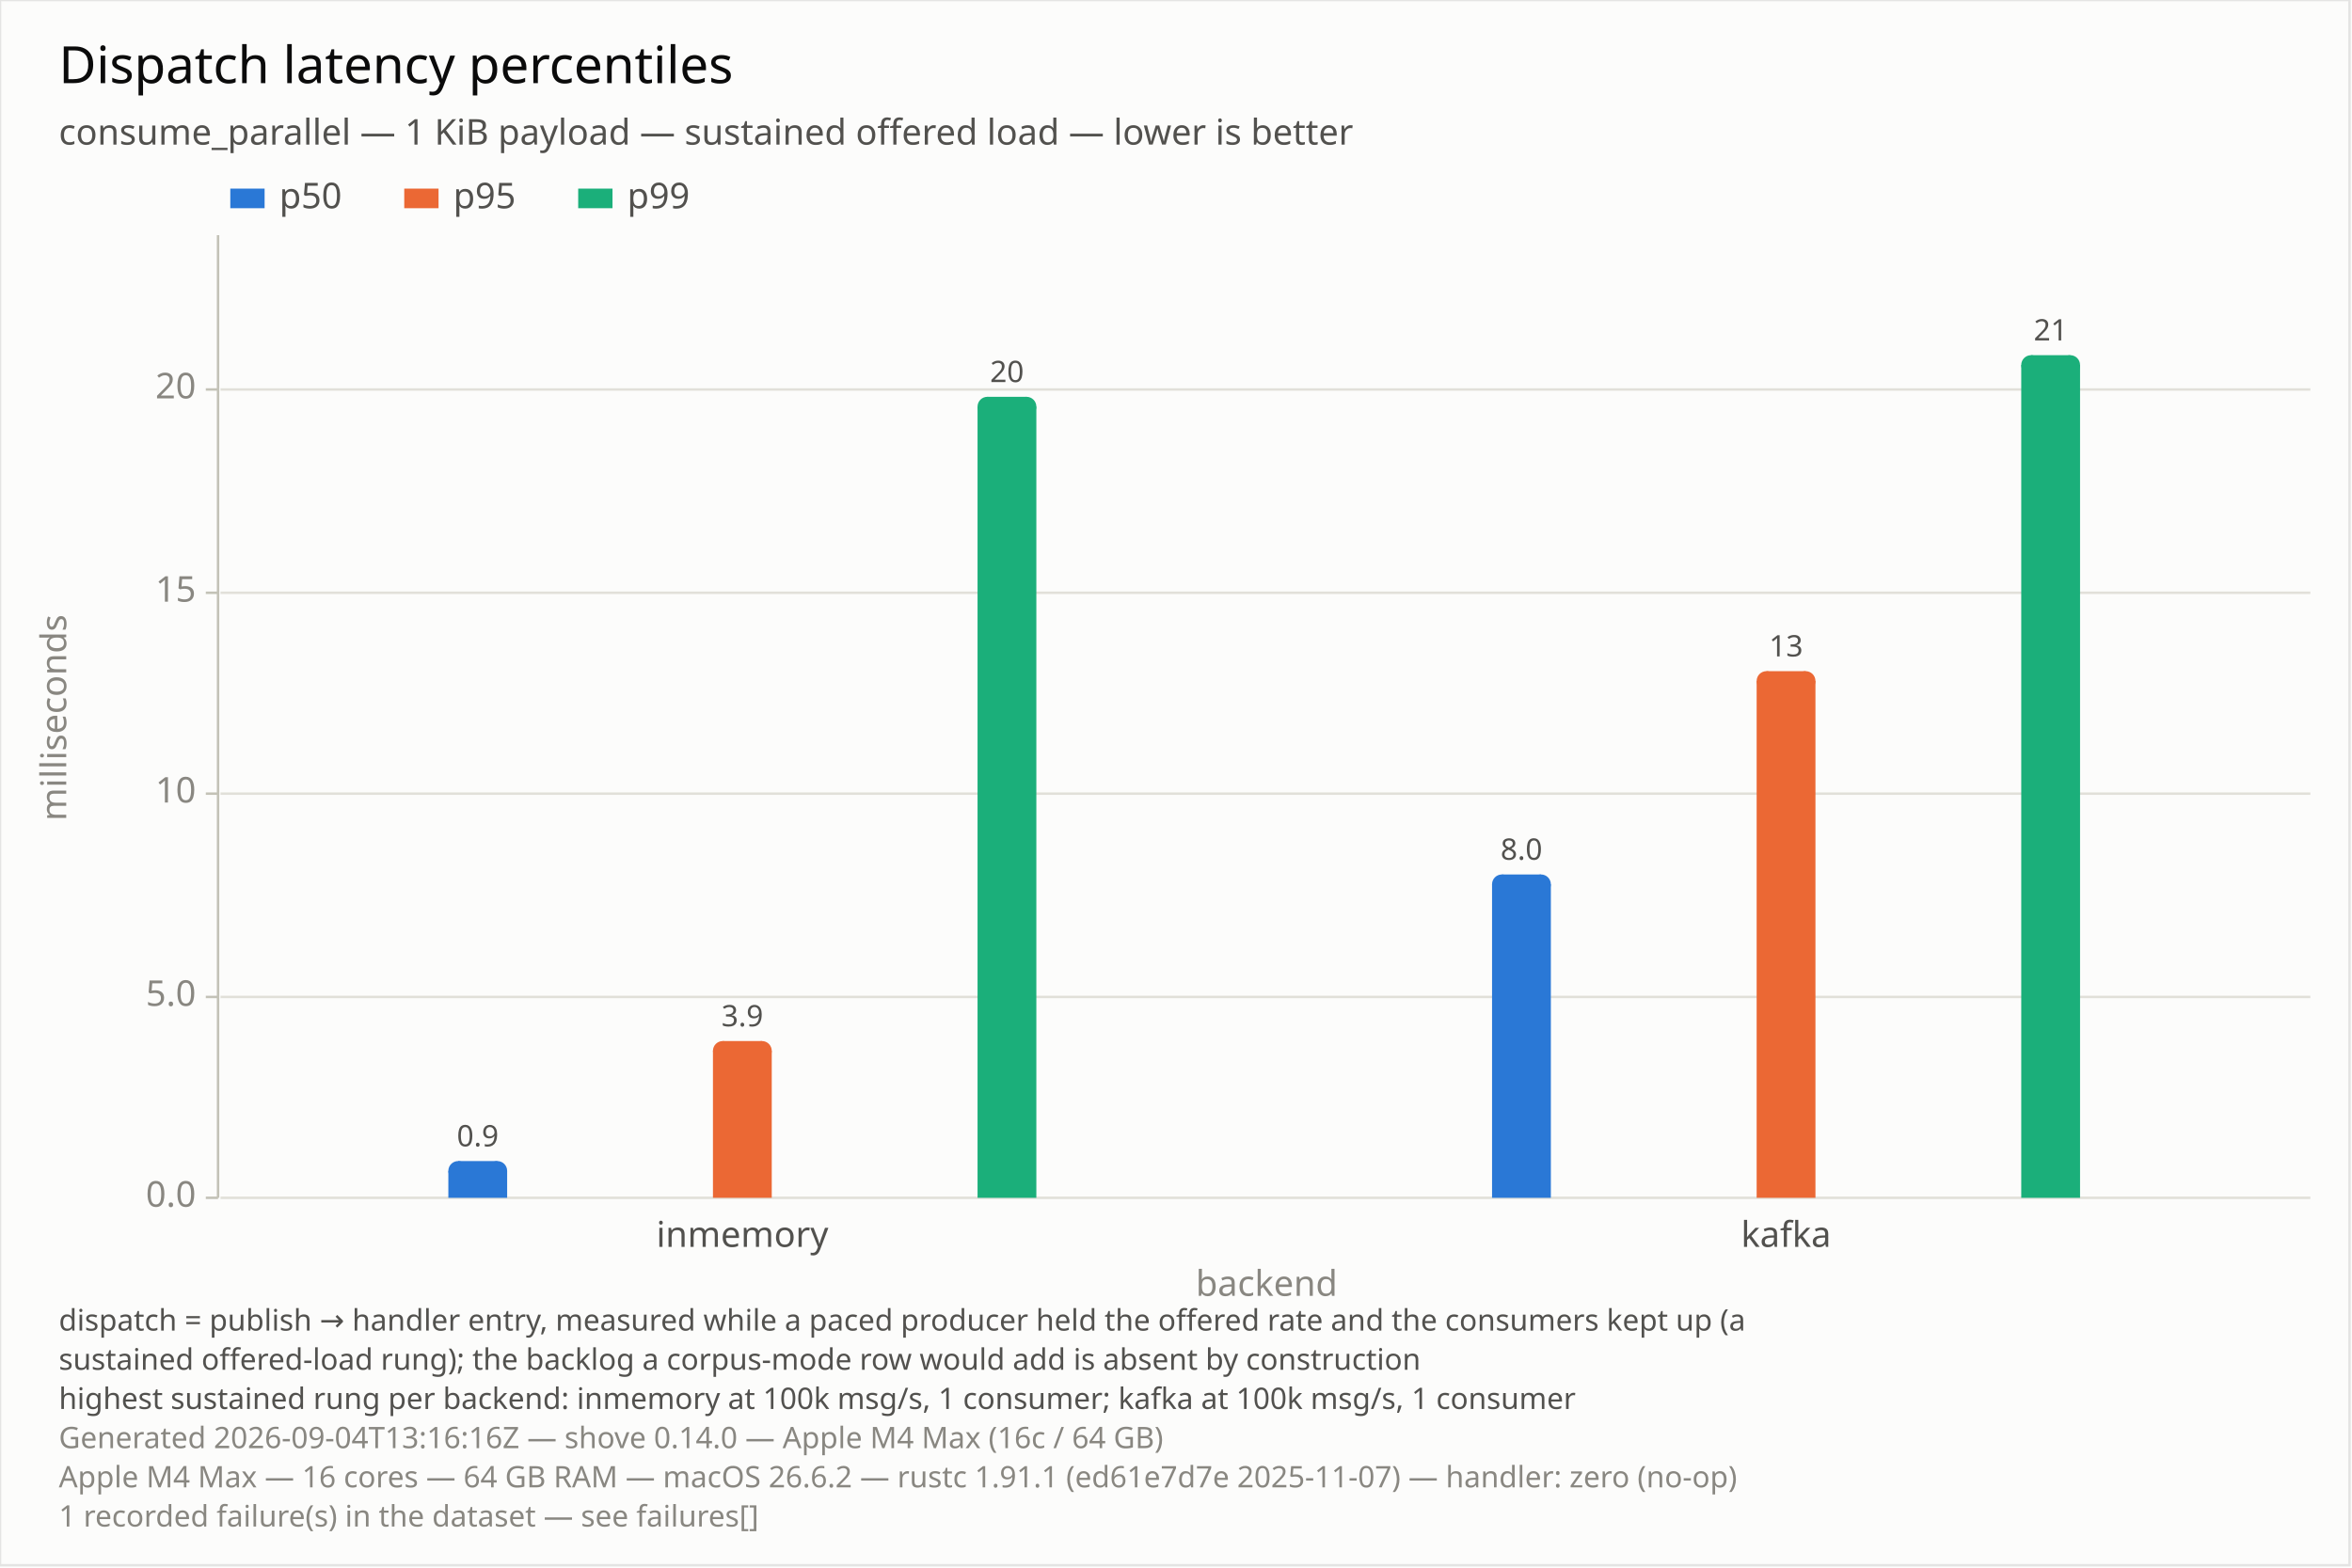
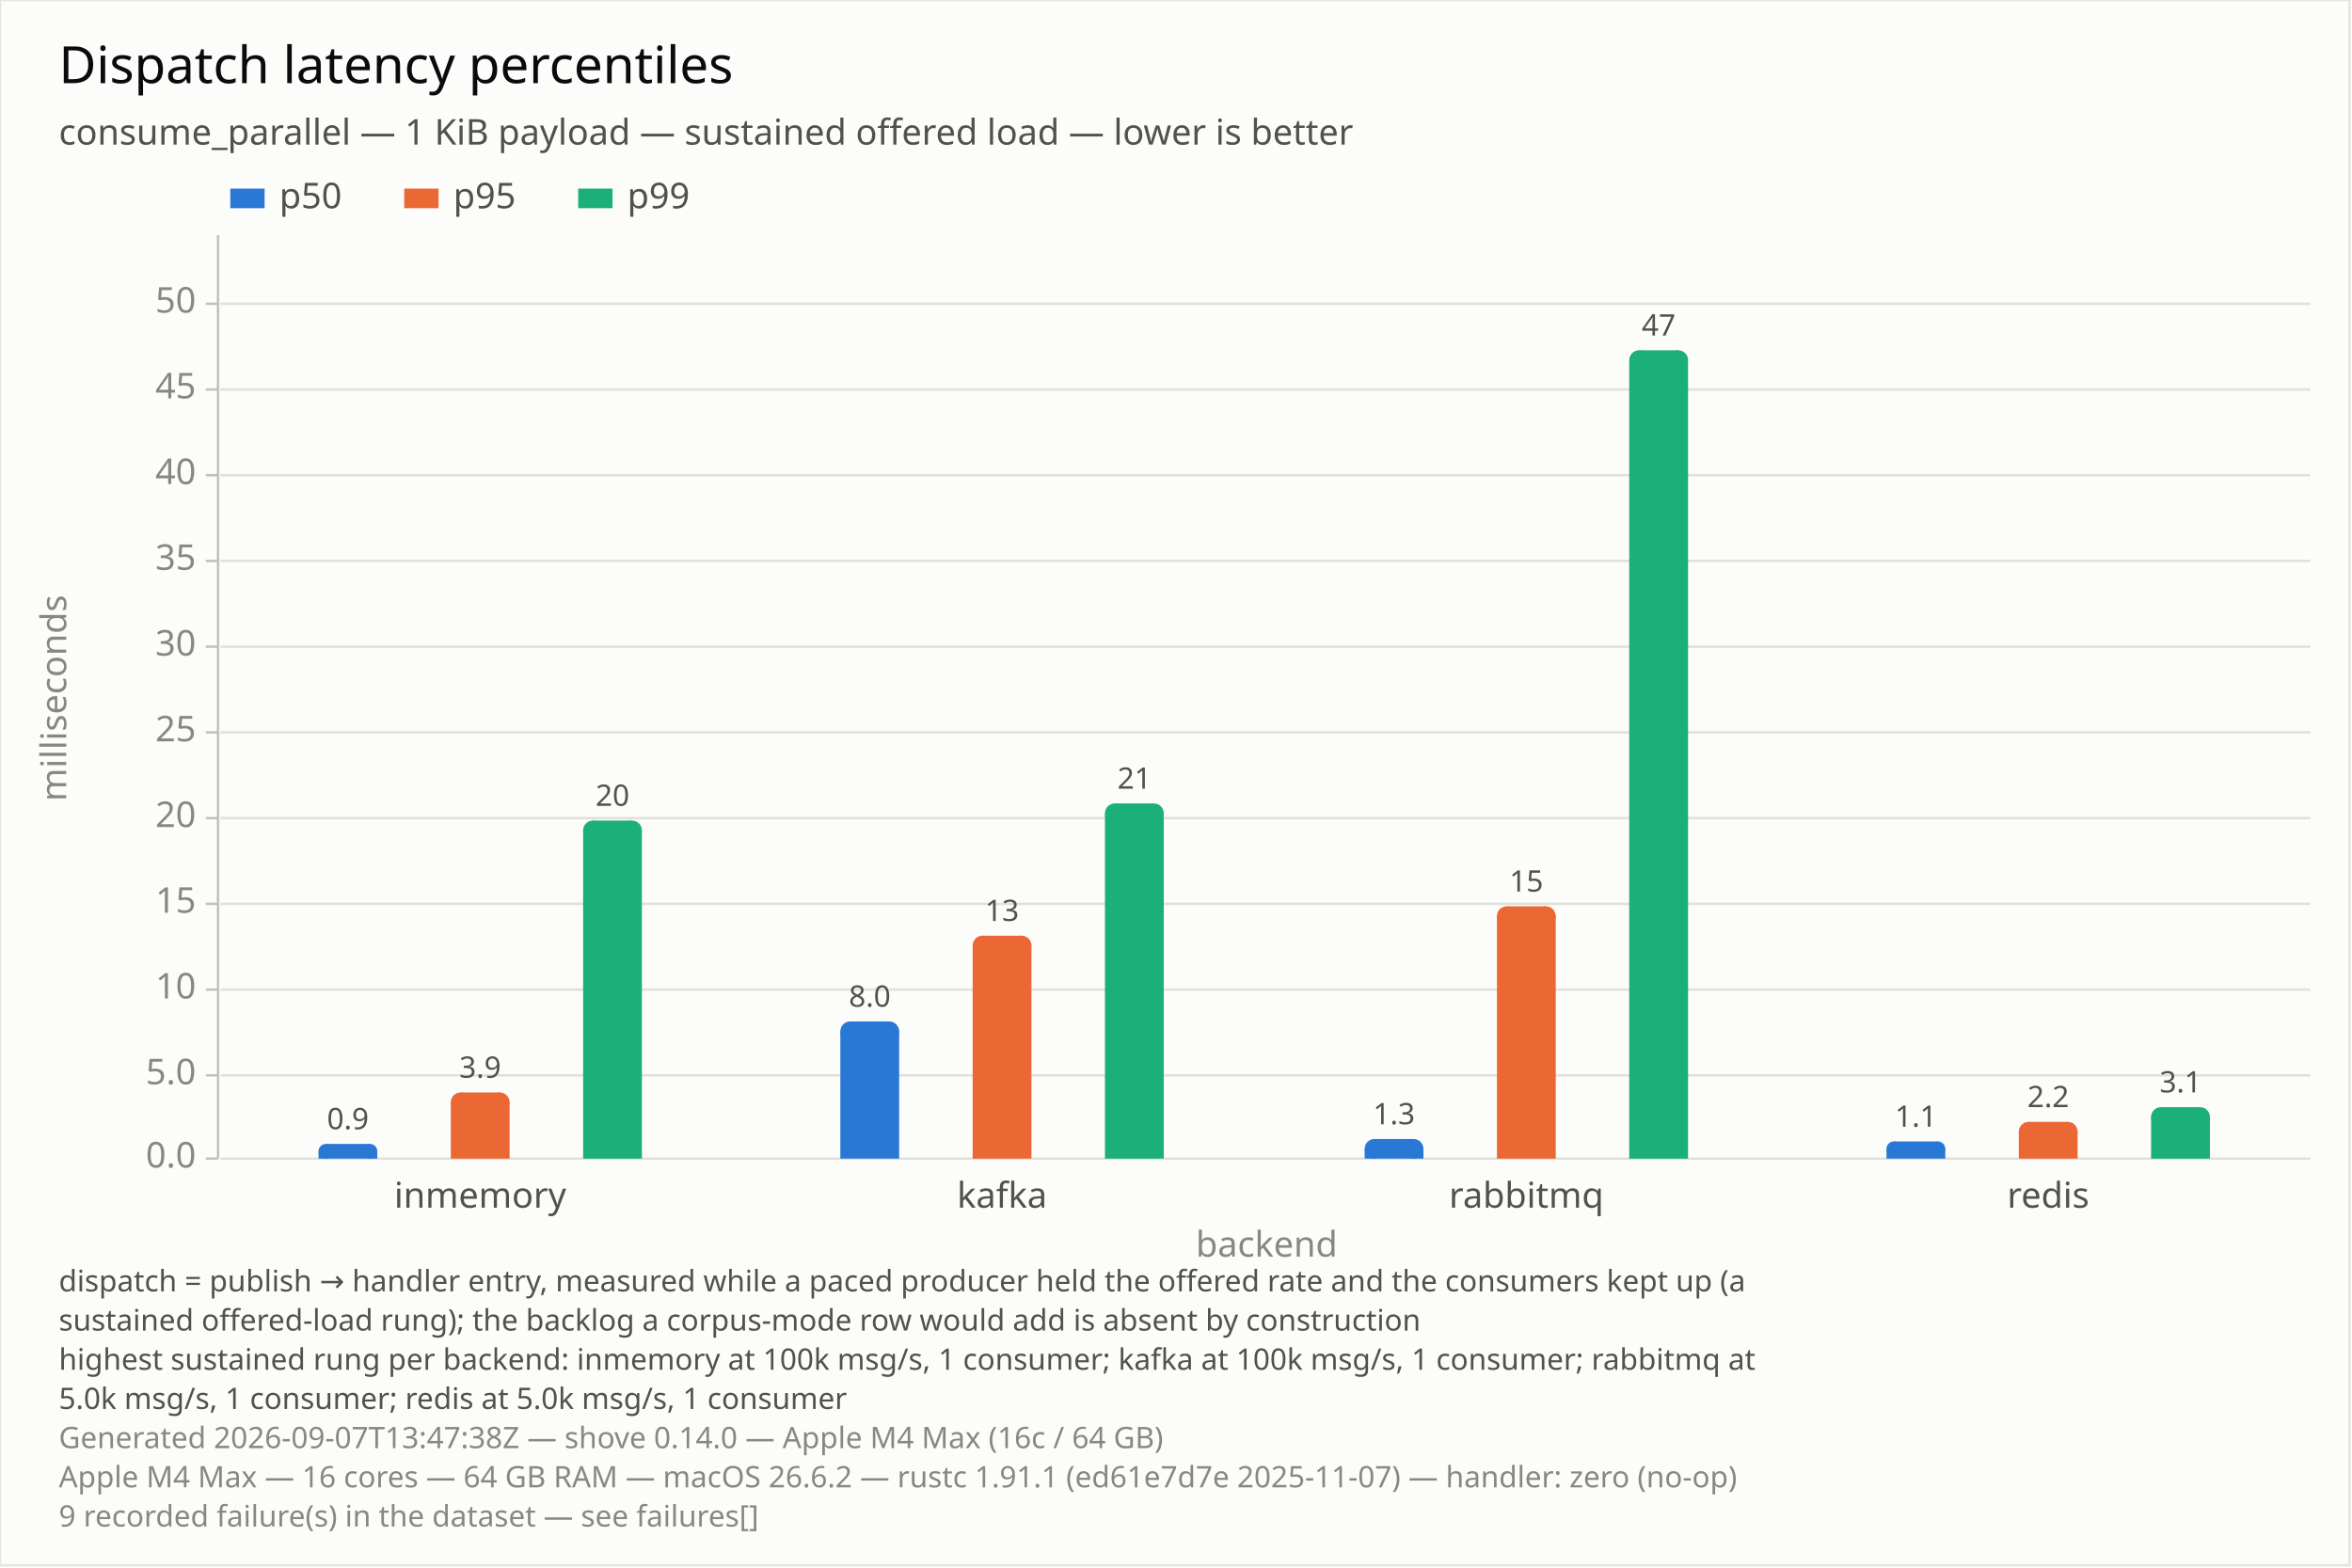
<svg xmlns="http://www.w3.org/2000/svg" width="960" height="640" viewBox="0 0 960 640">
  <rect x="0" y="0" width="960" height="640" opacity="1" fill="#FCFCFB" stroke="none" />
  <rect x="0" y="0" width="959" height="639" opacity="0.1" fill="none" stroke="#0B0B0B" />
  <text x="24" y="18" dy="0.76em" text-anchor="start" font-family="sans-serif" font-size="20.968" opacity="1" fill="#0B0B0B">
Dispatch latency percentiles
</text>
  <text x="24" y="48" dy="0.76em" text-anchor="start" font-family="sans-serif" font-size="14.516" opacity="1" fill="#52514E">
consume_parallel — 1 KiB payload — sustained offered load — lower is better
</text>
+   <text x="24" y="518" dy="0.76em" text-anchor="start" font-family="sans-serif" font-size="12.097" opacity="1" fill="#52514E">
+ dispatch = publish → handler entry, measured while a paced producer held the offered rate and the consumers kept up (a
+ </text>
  <text x="24" y="534" dy="0.76em" text-anchor="start" font-family="sans-serif" font-size="12.097" opacity="1" fill="#52514E">
- dispatch = publish → handler entry, measured while a paced producer held the offered rate and the consumers kept up (a
+ sustained offered-load rung); the backlog a corpus-mode row would add is absent by construction
</text>
  <text x="24" y="550" dy="0.76em" text-anchor="start" font-family="sans-serif" font-size="12.097" opacity="1" fill="#52514E">
- sustained offered-load rung); the backlog a corpus-mode row would add is absent by construction
+ highest sustained rung per backend: inmemory at 100k msg/s, 1 consumer; kafka at 100k msg/s, 1 consumer; rabbitmq at
</text>
  <text x="24" y="566" dy="0.76em" text-anchor="start" font-family="sans-serif" font-size="12.097" opacity="1" fill="#52514E">
- highest sustained rung per backend: inmemory at 100k msg/s, 1 consumer; kafka at 100k msg/s, 1 consumer
+ 5.0k msg/s, 1 consumer; redis at 5.0k msg/s, 1 consumer
</text>
  <text x="24" y="582" dy="0.76em" text-anchor="start" font-family="sans-serif" font-size="12.097" opacity="1" fill="#898781">
- Generated 2026-09-04T13:16:16Z — shove 0.14.0 — Apple M4 Max (16c / 64 GB)
+ Generated 2026-09-07T13:47:38Z — shove 0.14.0 — Apple M4 Max (16c / 64 GB)
</text>
  <text x="24" y="598" dy="0.76em" text-anchor="start" font-family="sans-serif" font-size="12.097" opacity="1" fill="#898781">
Apple M4 Max — 16 cores — 64 GB RAM — macOS 26.6.2 — rustc 1.91.1 (ed61e7d7e 2025-11-07) — handler: zero (no-op)
</text>
  <text x="24" y="614" dy="0.76em" text-anchor="start" font-family="sans-serif" font-size="12.097" opacity="1" fill="#898781">
- 1 recorded failure(s) in the dataset — see failures[]
- </text>
-   <text x="16" y="293" dy="0.76em" text-anchor="middle" font-family="sans-serif" font-size="14.516" opacity="1" fill="#898781" transform="rotate(270, 16, 293)">
+ 9 recorded failure(s) in the dataset — see failures[]
+ </text>
+   <text x="16" y="285" dy="0.76em" text-anchor="middle" font-family="sans-serif" font-size="14.516" opacity="1" fill="#898781" transform="rotate(270, 16, 285)">
milliseconds
</text>
-   <line opacity="1" stroke="#E1E0D9" stroke-width="1" x1="90" y1="489" x2="943" y2="489" />
-   <line opacity="1" stroke="#E1E0D9" stroke-width="1" x1="90" y1="407" x2="943" y2="407" />
-   <line opacity="1" stroke="#E1E0D9" stroke-width="1" x1="90" y1="324" x2="943" y2="324" />
-   <line opacity="1" stroke="#E1E0D9" stroke-width="1" x1="90" y1="242" x2="943" y2="242" />
+   <line opacity="1" stroke="#E1E0D9" stroke-width="1" x1="90" y1="473" x2="943" y2="473" />
+   <line opacity="1" stroke="#E1E0D9" stroke-width="1" x1="90" y1="439" x2="943" y2="439" />
+   <line opacity="1" stroke="#E1E0D9" stroke-width="1" x1="90" y1="404" x2="943" y2="404" />
+   <line opacity="1" stroke="#E1E0D9" stroke-width="1" x1="90" y1="369" x2="943" y2="369" />
+   <line opacity="1" stroke="#E1E0D9" stroke-width="1" x1="90" y1="334" x2="943" y2="334" />
+   <line opacity="1" stroke="#E1E0D9" stroke-width="1" x1="90" y1="299" x2="943" y2="299" />
+   <line opacity="1" stroke="#E1E0D9" stroke-width="1" x1="90" y1="264" x2="943" y2="264" />
+   <line opacity="1" stroke="#E1E0D9" stroke-width="1" x1="90" y1="229" x2="943" y2="229" />
+   <line opacity="1" stroke="#E1E0D9" stroke-width="1" x1="90" y1="194" x2="943" y2="194" />
  <line opacity="1" stroke="#E1E0D9" stroke-width="1" x1="90" y1="159" x2="943" y2="159" />
-   <polyline fill="none" opacity="1" stroke="#C3C2B7" stroke-width="1" points="89,96 89,489 " />
-   <text x="80" y="489" dy="0.5ex" text-anchor="end" font-family="sans-serif" font-size="14.516" opacity="1" fill="#898781">
+   <line opacity="1" stroke="#E1E0D9" stroke-width="1" x1="90" y1="124" x2="943" y2="124" />
+   <polyline fill="none" opacity="1" stroke="#C3C2B7" stroke-width="1" points="89,96 89,473 " />
+   <text x="80" y="473" dy="0.5ex" text-anchor="end" font-family="sans-serif" font-size="14.516" opacity="1" fill="#898781">
0.0
</text>
-   <polyline fill="none" opacity="1" stroke="#C3C2B7" stroke-width="1" points="84,489 89,489 " />
-   <text x="80" y="407" dy="0.5ex" text-anchor="end" font-family="sans-serif" font-size="14.516" opacity="1" fill="#898781">
+   <polyline fill="none" opacity="1" stroke="#C3C2B7" stroke-width="1" points="84,473 89,473 " />
+   <text x="80" y="439" dy="0.5ex" text-anchor="end" font-family="sans-serif" font-size="14.516" opacity="1" fill="#898781">
5.0
</text>
-   <polyline fill="none" opacity="1" stroke="#C3C2B7" stroke-width="1" points="84,407 89,407 " />
-   <text x="80" y="324" dy="0.5ex" text-anchor="end" font-family="sans-serif" font-size="14.516" opacity="1" fill="#898781">
+   <polyline fill="none" opacity="1" stroke="#C3C2B7" stroke-width="1" points="84,439 89,439 " />
+   <text x="80" y="404" dy="0.5ex" text-anchor="end" font-family="sans-serif" font-size="14.516" opacity="1" fill="#898781">
10
</text>
-   <polyline fill="none" opacity="1" stroke="#C3C2B7" stroke-width="1" points="84,324 89,324 " />
-   <text x="80" y="242" dy="0.5ex" text-anchor="end" font-family="sans-serif" font-size="14.516" opacity="1" fill="#898781">
+   <polyline fill="none" opacity="1" stroke="#C3C2B7" stroke-width="1" points="84,404 89,404 " />
+   <text x="80" y="369" dy="0.5ex" text-anchor="end" font-family="sans-serif" font-size="14.516" opacity="1" fill="#898781">
15
</text>
-   <polyline fill="none" opacity="1" stroke="#C3C2B7" stroke-width="1" points="84,242 89,242 " />
+   <polyline fill="none" opacity="1" stroke="#C3C2B7" stroke-width="1" points="84,369 89,369 " />
+   <text x="80" y="334" dy="0.5ex" text-anchor="end" font-family="sans-serif" font-size="14.516" opacity="1" fill="#898781">
+ 20
+ </text>
+   <polyline fill="none" opacity="1" stroke="#C3C2B7" stroke-width="1" points="84,334 89,334 " />
+   <text x="80" y="299" dy="0.5ex" text-anchor="end" font-family="sans-serif" font-size="14.516" opacity="1" fill="#898781">
+ 25
+ </text>
+   <polyline fill="none" opacity="1" stroke="#C3C2B7" stroke-width="1" points="84,299 89,299 " />
+   <text x="80" y="264" dy="0.5ex" text-anchor="end" font-family="sans-serif" font-size="14.516" opacity="1" fill="#898781">
+ 30
+ </text>
+   <polyline fill="none" opacity="1" stroke="#C3C2B7" stroke-width="1" points="84,264 89,264 " />
+   <text x="80" y="229" dy="0.5ex" text-anchor="end" font-family="sans-serif" font-size="14.516" opacity="1" fill="#898781">
+ 35
+ </text>
+   <polyline fill="none" opacity="1" stroke="#C3C2B7" stroke-width="1" points="84,229 89,229 " />
+   <text x="80" y="194" dy="0.5ex" text-anchor="end" font-family="sans-serif" font-size="14.516" opacity="1" fill="#898781">
+ 40
+ </text>
+   <polyline fill="none" opacity="1" stroke="#C3C2B7" stroke-width="1" points="84,194 89,194 " />
  <text x="80" y="159" dy="0.5ex" text-anchor="end" font-family="sans-serif" font-size="14.516" opacity="1" fill="#898781">
+ 45
+ </text>
+   <polyline fill="none" opacity="1" stroke="#C3C2B7" stroke-width="1" points="84,159 89,159 " />
+   <text x="80" y="124" dy="0.5ex" text-anchor="end" font-family="sans-serif" font-size="14.516" opacity="1" fill="#898781">
+ 50
+ </text>
+   <polyline fill="none" opacity="1" stroke="#C3C2B7" stroke-width="1" points="84,124 89,124 " />
+   <rect x="130" y="470" width="24" height="3" opacity="1" fill="#2A78D6" stroke="none" />
+   <rect x="133" y="467" width="18" height="4" opacity="1" fill="#2A78D6" stroke="none" />
+   <circle cx="133" cy="470" r="3" opacity="1" fill="#2A78D6" stroke="none" stroke-width="0" />
+   <circle cx="151" cy="470" r="3" opacity="1" fill="#2A78D6" stroke="none" stroke-width="0" />
+   <text x="142" y="464" dy="-0.5ex" text-anchor="middle" font-family="sans-serif" font-size="12.097" opacity="1" fill="#52514E">
+ 0.9
+ </text>
+   <rect x="184" y="450" width="24" height="23" opacity="1" fill="#EB6834" stroke="none" />
+   <rect x="188" y="446" width="16" height="5" opacity="1" fill="#EB6834" stroke="none" />
+   <circle cx="188" cy="450" r="4" opacity="1" fill="#EB6834" stroke="none" stroke-width="0" />
+   <circle cx="204" cy="450" r="4" opacity="1" fill="#EB6834" stroke="none" stroke-width="0" />
+   <text x="196" y="443" dy="-0.5ex" text-anchor="middle" font-family="sans-serif" font-size="12.097" opacity="1" fill="#52514E">
+ 3.9
+ </text>
+   <rect x="238" y="339" width="24" height="134" opacity="1" fill="#1BAF7A" stroke="none" />
+   <rect x="242" y="335" width="16" height="5" opacity="1" fill="#1BAF7A" stroke="none" />
+   <circle cx="242" cy="339" r="4" opacity="1" fill="#1BAF7A" stroke="none" stroke-width="0" />
+   <circle cx="258" cy="339" r="4" opacity="1" fill="#1BAF7A" stroke="none" stroke-width="0" />
+   <text x="250" y="332" dy="-0.5ex" text-anchor="middle" font-family="sans-serif" font-size="12.097" opacity="1" fill="#52514E">
20
</text>
-   <polyline fill="none" opacity="1" stroke="#C3C2B7" stroke-width="1" points="84,159 89,159 " />
-   <rect x="183" y="478" width="24" height="11" opacity="1" fill="#2A78D6" stroke="none" />
-   <rect x="187" y="474" width="16" height="5" opacity="1" fill="#2A78D6" stroke="none" />
-   <circle cx="187" cy="478" r="4" opacity="1" fill="#2A78D6" stroke="none" stroke-width="0" />
-   <circle cx="203" cy="478" r="4" opacity="1" fill="#2A78D6" stroke="none" stroke-width="0" />
-   <text x="195" y="471" dy="-0.5ex" text-anchor="middle" font-family="sans-serif" font-size="12.097" opacity="1" fill="#52514E">
- 0.9
- </text>
-   <rect x="291" y="429" width="24" height="60" opacity="1" fill="#EB6834" stroke="none" />
-   <rect x="295" y="425" width="16" height="5" opacity="1" fill="#EB6834" stroke="none" />
-   <circle cx="295" cy="429" r="4" opacity="1" fill="#EB6834" stroke="none" stroke-width="0" />
-   <circle cx="311" cy="429" r="4" opacity="1" fill="#EB6834" stroke="none" stroke-width="0" />
-   <text x="303" y="422" dy="-0.5ex" text-anchor="middle" font-family="sans-serif" font-size="12.097" opacity="1" fill="#52514E">
- 3.9
- </text>
-   <rect x="399" y="166" width="24" height="323" opacity="1" fill="#1BAF7A" stroke="none" />
-   <rect x="403" y="162" width="16" height="5" opacity="1" fill="#1BAF7A" stroke="none" />
-   <circle cx="403" cy="166" r="4" opacity="1" fill="#1BAF7A" stroke="none" stroke-width="0" />
-   <circle cx="419" cy="166" r="4" opacity="1" fill="#1BAF7A" stroke="none" stroke-width="0" />
-   <text x="411" y="159" dy="-0.5ex" text-anchor="middle" font-family="sans-serif" font-size="12.097" opacity="1" fill="#52514E">
- 20
- </text>
-   <rect x="609" y="361" width="24" height="128" opacity="1" fill="#2A78D6" stroke="none" />
-   <rect x="613" y="357" width="16" height="5" opacity="1" fill="#2A78D6" stroke="none" />
-   <circle cx="613" cy="361" r="4" opacity="1" fill="#2A78D6" stroke="none" stroke-width="0" />
-   <circle cx="629" cy="361" r="4" opacity="1" fill="#2A78D6" stroke="none" stroke-width="0" />
-   <text x="621" y="354" dy="-0.5ex" text-anchor="middle" font-family="sans-serif" font-size="12.097" opacity="1" fill="#52514E">
+   <rect x="343" y="421" width="24" height="52" opacity="1" fill="#2A78D6" stroke="none" />
+   <rect x="347" y="417" width="16" height="5" opacity="1" fill="#2A78D6" stroke="none" />
+   <circle cx="347" cy="421" r="4" opacity="1" fill="#2A78D6" stroke="none" stroke-width="0" />
+   <circle cx="363" cy="421" r="4" opacity="1" fill="#2A78D6" stroke="none" stroke-width="0" />
+   <text x="355" y="414" dy="-0.5ex" text-anchor="middle" font-family="sans-serif" font-size="12.097" opacity="1" fill="#52514E">
8.0
</text>
-   <rect x="717" y="278" width="24" height="211" opacity="1" fill="#EB6834" stroke="none" />
-   <rect x="721" y="274" width="16" height="5" opacity="1" fill="#EB6834" stroke="none" />
-   <circle cx="721" cy="278" r="4" opacity="1" fill="#EB6834" stroke="none" stroke-width="0" />
-   <circle cx="737" cy="278" r="4" opacity="1" fill="#EB6834" stroke="none" stroke-width="0" />
-   <text x="729" y="271" dy="-0.5ex" text-anchor="middle" font-family="sans-serif" font-size="12.097" opacity="1" fill="#52514E">
+   <rect x="397" y="386" width="24" height="87" opacity="1" fill="#EB6834" stroke="none" />
+   <rect x="401" y="382" width="16" height="5" opacity="1" fill="#EB6834" stroke="none" />
+   <circle cx="401" cy="386" r="4" opacity="1" fill="#EB6834" stroke="none" stroke-width="0" />
+   <circle cx="417" cy="386" r="4" opacity="1" fill="#EB6834" stroke="none" stroke-width="0" />
+   <text x="409" y="379" dy="-0.5ex" text-anchor="middle" font-family="sans-serif" font-size="12.097" opacity="1" fill="#52514E">
13
</text>
-   <rect x="825" y="149" width="24" height="340" opacity="1" fill="#1BAF7A" stroke="none" />
-   <rect x="829" y="145" width="16" height="5" opacity="1" fill="#1BAF7A" stroke="none" />
-   <circle cx="829" cy="149" r="4" opacity="1" fill="#1BAF7A" stroke="none" stroke-width="0" />
-   <circle cx="845" cy="149" r="4" opacity="1" fill="#1BAF7A" stroke="none" stroke-width="0" />
-   <text x="837" y="142" dy="-0.5ex" text-anchor="middle" font-family="sans-serif" font-size="12.097" opacity="1" fill="#52514E">
+   <rect x="451" y="332" width="24" height="141" opacity="1" fill="#1BAF7A" stroke="none" />
+   <rect x="455" y="328" width="16" height="5" opacity="1" fill="#1BAF7A" stroke="none" />
+   <circle cx="455" cy="332" r="4" opacity="1" fill="#1BAF7A" stroke="none" stroke-width="0" />
+   <circle cx="471" cy="332" r="4" opacity="1" fill="#1BAF7A" stroke="none" stroke-width="0" />
+   <text x="463" y="325" dy="-0.5ex" text-anchor="middle" font-family="sans-serif" font-size="12.097" opacity="1" fill="#52514E">
21
</text>
-   <text x="303" y="498" dy="0.76em" text-anchor="middle" font-family="sans-serif" font-size="14.516" opacity="1" fill="#52514E">
+   <rect x="557" y="469" width="24" height="4" opacity="1" fill="#2A78D6" stroke="none" />
+   <rect x="561" y="465" width="16" height="5" opacity="1" fill="#2A78D6" stroke="none" />
+   <circle cx="561" cy="469" r="4" opacity="1" fill="#2A78D6" stroke="none" stroke-width="0" />
+   <circle cx="577" cy="469" r="4" opacity="1" fill="#2A78D6" stroke="none" stroke-width="0" />
+   <text x="569" y="462" dy="-0.5ex" text-anchor="middle" font-family="sans-serif" font-size="12.097" opacity="1" fill="#52514E">
+ 1.3
+ </text>
+   <rect x="611" y="374" width="24" height="99" opacity="1" fill="#EB6834" stroke="none" />
+   <rect x="615" y="370" width="16" height="5" opacity="1" fill="#EB6834" stroke="none" />
+   <circle cx="615" cy="374" r="4" opacity="1" fill="#EB6834" stroke="none" stroke-width="0" />
+   <circle cx="631" cy="374" r="4" opacity="1" fill="#EB6834" stroke="none" stroke-width="0" />
+   <text x="623" y="367" dy="-0.5ex" text-anchor="middle" font-family="sans-serif" font-size="12.097" opacity="1" fill="#52514E">
+ 15
+ </text>
+   <rect x="665" y="147" width="24" height="326" opacity="1" fill="#1BAF7A" stroke="none" />
+   <rect x="669" y="143" width="16" height="5" opacity="1" fill="#1BAF7A" stroke="none" />
+   <circle cx="669" cy="147" r="4" opacity="1" fill="#1BAF7A" stroke="none" stroke-width="0" />
+   <circle cx="685" cy="147" r="4" opacity="1" fill="#1BAF7A" stroke="none" stroke-width="0" />
+   <text x="677" y="140" dy="-0.5ex" text-anchor="middle" font-family="sans-serif" font-size="12.097" opacity="1" fill="#52514E">
+ 47
+ </text>
+   <rect x="770" y="469" width="24" height="4" opacity="1" fill="#2A78D6" stroke="none" />
+   <rect x="773" y="466" width="18" height="4" opacity="1" fill="#2A78D6" stroke="none" />
+   <circle cx="773" cy="469" r="3" opacity="1" fill="#2A78D6" stroke="none" stroke-width="0" />
+   <circle cx="791" cy="469" r="3" opacity="1" fill="#2A78D6" stroke="none" stroke-width="0" />
+   <text x="782" y="463" dy="-0.5ex" text-anchor="middle" font-family="sans-serif" font-size="12.097" opacity="1" fill="#52514E">
+ 1.1
+ </text>
+   <rect x="824" y="462" width="24" height="11" opacity="1" fill="#EB6834" stroke="none" />
+   <rect x="828" y="458" width="16" height="5" opacity="1" fill="#EB6834" stroke="none" />
+   <circle cx="828" cy="462" r="4" opacity="1" fill="#EB6834" stroke="none" stroke-width="0" />
+   <circle cx="844" cy="462" r="4" opacity="1" fill="#EB6834" stroke="none" stroke-width="0" />
+   <text x="836" y="455" dy="-0.5ex" text-anchor="middle" font-family="sans-serif" font-size="12.097" opacity="1" fill="#52514E">
+ 2.2
+ </text>
+   <rect x="878" y="456" width="24" height="17" opacity="1" fill="#1BAF7A" stroke="none" />
+   <rect x="882" y="452" width="16" height="5" opacity="1" fill="#1BAF7A" stroke="none" />
+   <circle cx="882" cy="456" r="4" opacity="1" fill="#1BAF7A" stroke="none" stroke-width="0" />
+   <circle cx="898" cy="456" r="4" opacity="1" fill="#1BAF7A" stroke="none" stroke-width="0" />
+   <text x="890" y="449" dy="-0.5ex" text-anchor="middle" font-family="sans-serif" font-size="12.097" opacity="1" fill="#52514E">
+ 3.1
+ </text>
+   <text x="196" y="482" dy="0.76em" text-anchor="middle" font-family="sans-serif" font-size="14.516" opacity="1" fill="#52514E">
inmemory
</text>
-   <text x="729" y="498" dy="0.76em" text-anchor="middle" font-family="sans-serif" font-size="14.516" opacity="1" fill="#52514E">
+   <text x="409" y="482" dy="0.76em" text-anchor="middle" font-family="sans-serif" font-size="14.516" opacity="1" fill="#52514E">
kafka
</text>
-   <text x="517" y="518" dy="0.76em" text-anchor="middle" font-family="sans-serif" font-size="14.516" opacity="1" fill="#898781">
+   <text x="623" y="482" dy="0.76em" text-anchor="middle" font-family="sans-serif" font-size="14.516" opacity="1" fill="#52514E">
+ rabbitmq
+ </text>
+   <text x="836" y="482" dy="0.76em" text-anchor="middle" font-family="sans-serif" font-size="14.516" opacity="1" fill="#52514E">
+ redis
+ </text>
+   <text x="517" y="502" dy="0.76em" text-anchor="middle" font-family="sans-serif" font-size="14.516" opacity="1" fill="#898781">
backend
</text>
  <rect x="94" y="77" width="14" height="8" opacity="1" fill="#2A78D6" stroke="none" />
  <text x="114" y="74" dy="0.76em" text-anchor="start" font-family="sans-serif" font-size="14.516" opacity="1" fill="#52514E">
p50
</text>
  <rect x="165" y="77" width="14" height="8" opacity="1" fill="#EB6834" stroke="none" />
  <text x="185" y="74" dy="0.76em" text-anchor="start" font-family="sans-serif" font-size="14.516" opacity="1" fill="#52514E">
p95
</text>
  <rect x="236" y="77" width="14" height="8" opacity="1" fill="#1BAF7A" stroke="none" />
  <text x="256" y="74" dy="0.76em" text-anchor="start" font-family="sans-serif" font-size="14.516" opacity="1" fill="#52514E">
p99
</text>
</svg>
